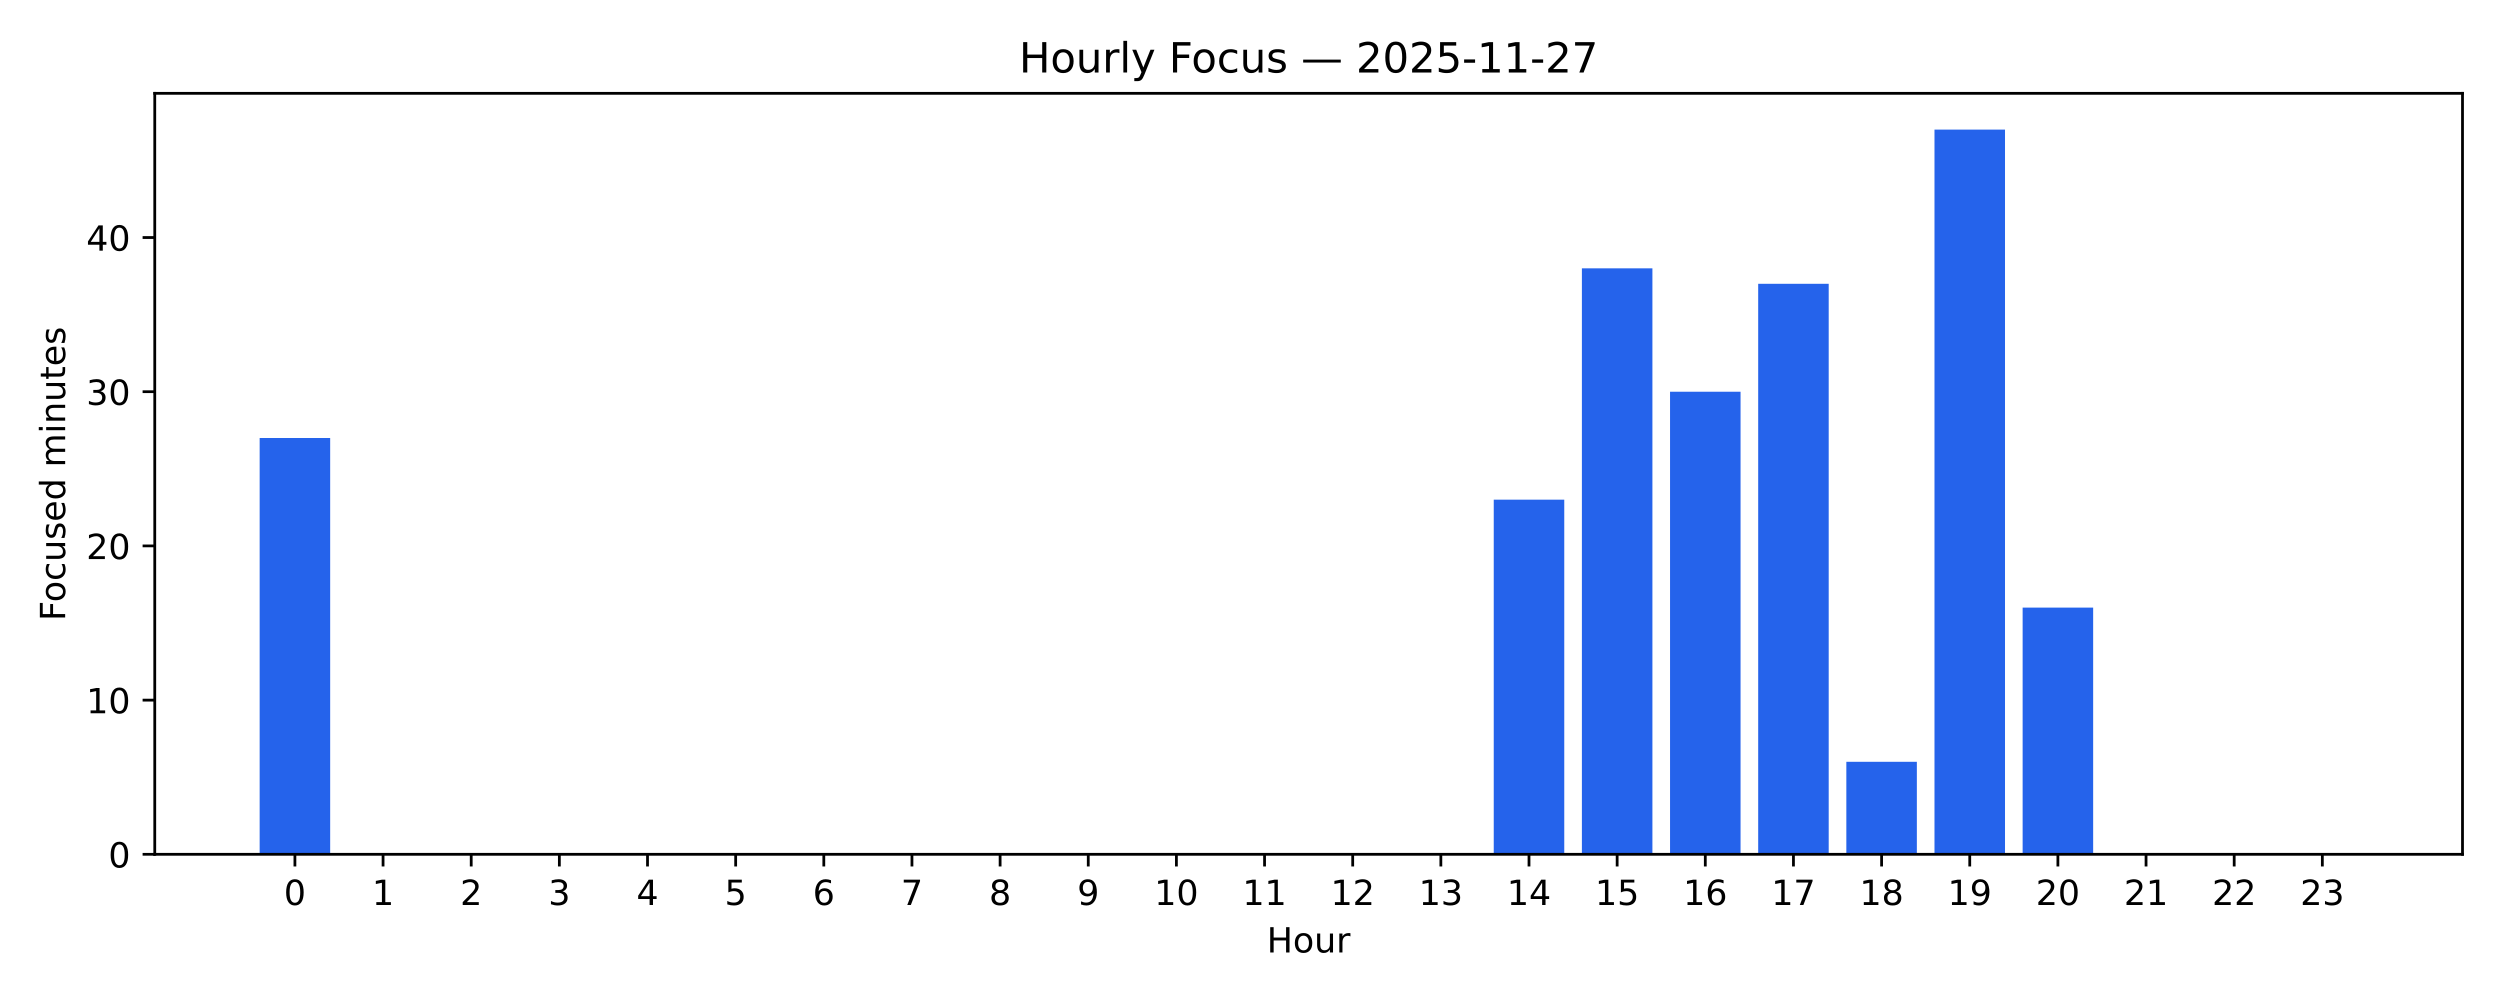
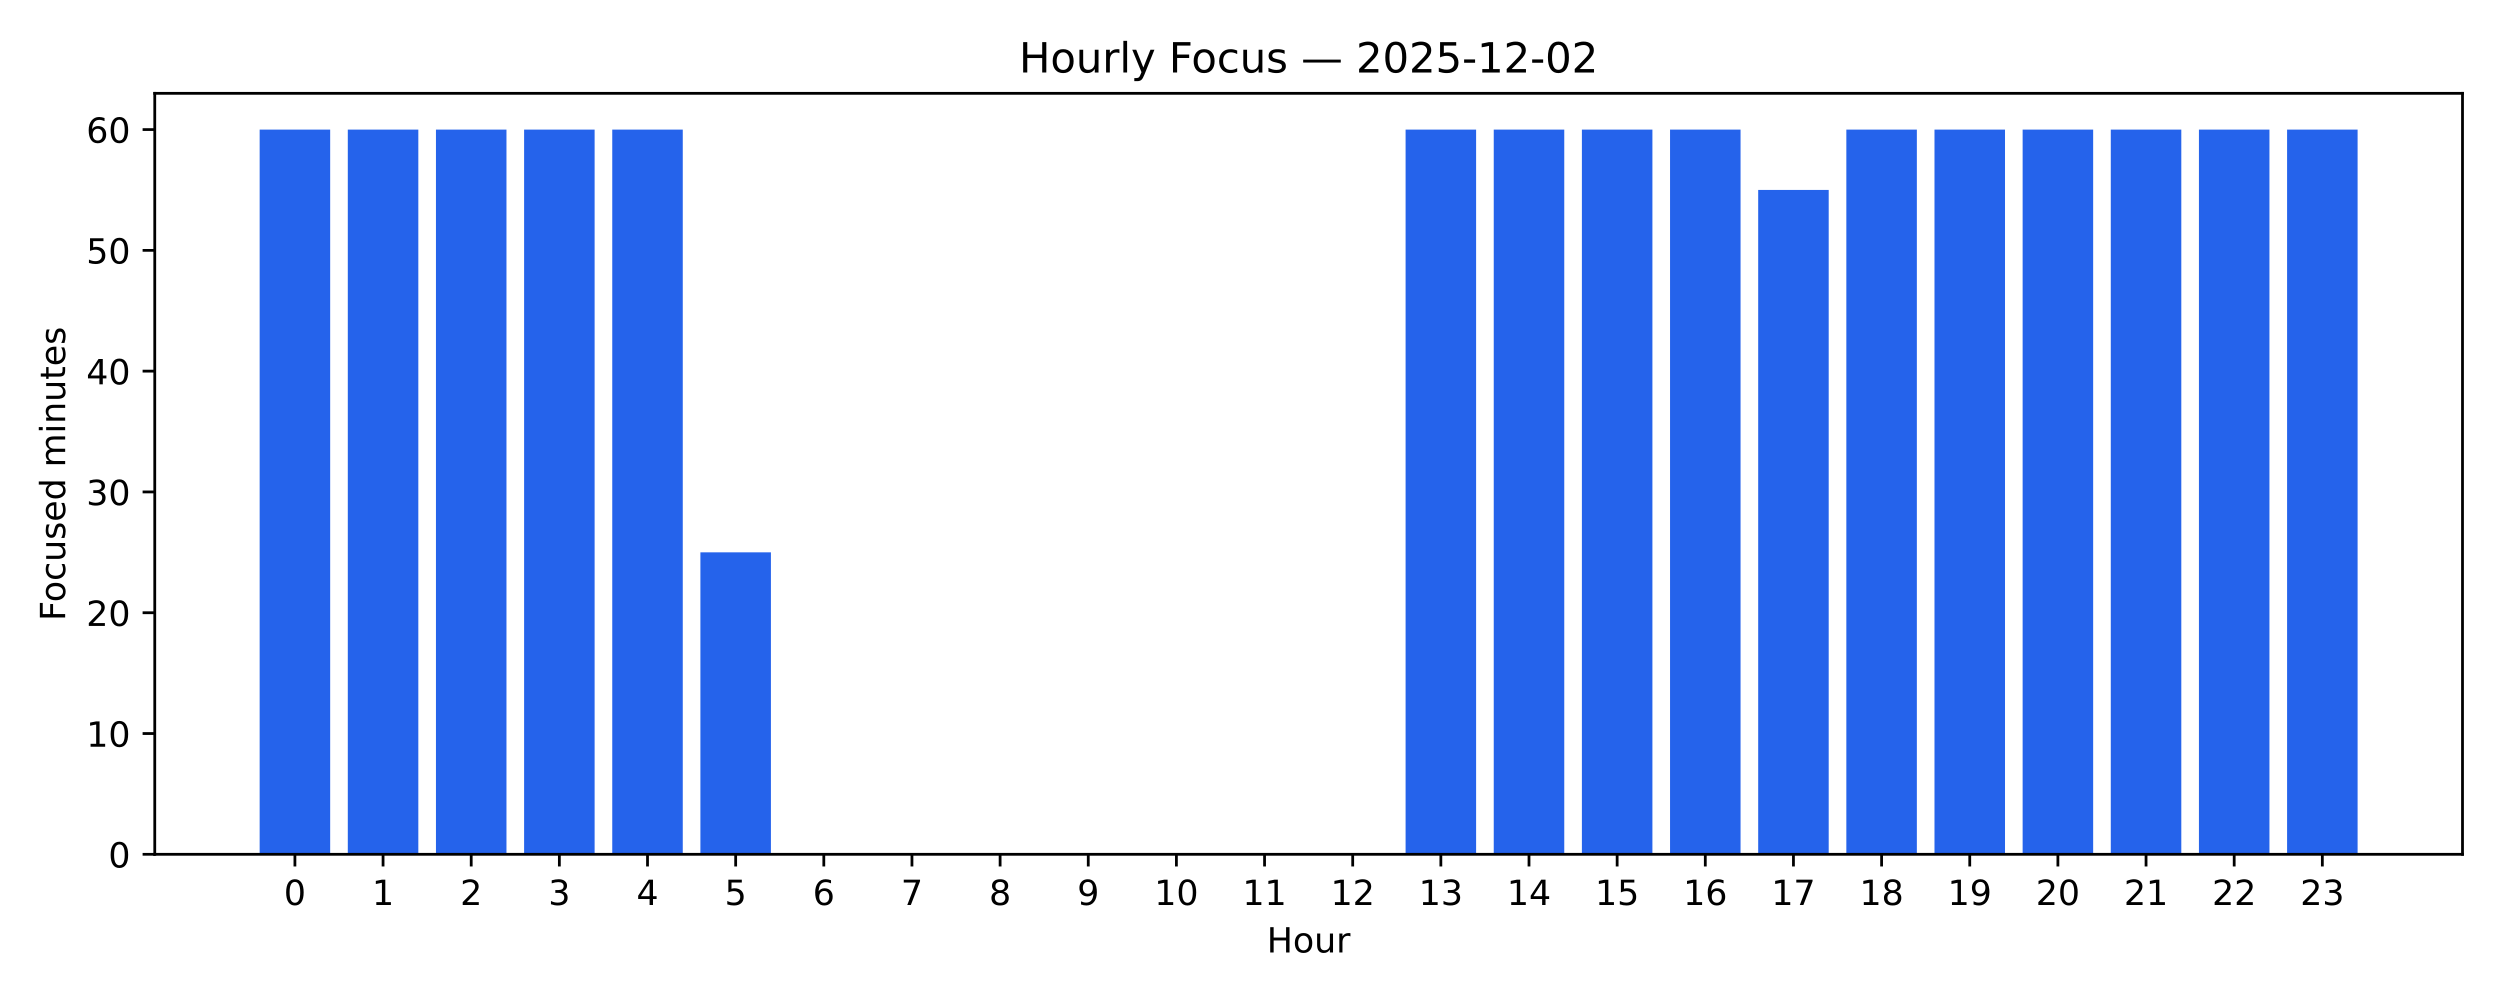
<svg xmlns="http://www.w3.org/2000/svg" xmlns:xlink="http://www.w3.org/1999/xlink" width="720pt" height="288pt" viewBox="0 0 720 288" version="1.1">
  <defs>
    <style type="text/css">*{stroke-linejoin: round; stroke-linecap: butt}</style>
  </defs>
  <g id="figure_1">
    <g id="patch_1">
      <path d="M 0 288  L 720 288  L 720 0  L 0 0  z " style="fill: #ffffff" />
    </g>
    <g id="axes_1">
      <g id="patch_2">
        <path d="M 44.57 246.04  L 709.2 246.04  L 709.2 26.88  L 44.57 26.88  z " style="fill: #ffffff" />
      </g>
      <g id="patch_3">
-         <path d="M 74.78 246.04  L 95.09 246.04  L 95.09 126.135  L 74.78 126.135  z " clip-path="url(#p8314f41f3f)" style="fill: #2563eb" />
+         <path d="M 74.78 246.04  L 95.09 246.04  L 95.09 37.316  L 74.78 37.316  z " clip-path="url(#p744bc61adc)" style="fill: #2563eb" />
      </g>
      <g id="patch_4">
-         <path d="M 100.167 246.04  L 120.477 246.04  L 120.477 246.04  L 100.167 246.04  z " clip-path="url(#p8314f41f3f)" style="fill: #2563eb" />
+         <path d="M 100.167 246.04  L 120.477 246.04  L 120.477 37.316  L 100.167 37.316  z " clip-path="url(#p744bc61adc)" style="fill: #2563eb" />
      </g>
      <g id="patch_5">
-         <path d="M 125.554 246.04  L 145.864 246.04  L 145.864 246.04  L 125.554 246.04  z " clip-path="url(#p8314f41f3f)" style="fill: #2563eb" />
+         <path d="M 125.554 246.04  L 145.864 246.04  L 145.864 37.316  L 125.554 37.316  z " clip-path="url(#p744bc61adc)" style="fill: #2563eb" />
      </g>
      <g id="patch_6">
-         <path d="M 150.941 246.04  L 171.251 246.04  L 171.251 246.04  L 150.941 246.04  z " clip-path="url(#p8314f41f3f)" style="fill: #2563eb" />
+         <path d="M 150.941 246.04  L 171.251 246.04  L 171.251 37.316  L 150.941 37.316  z " clip-path="url(#p744bc61adc)" style="fill: #2563eb" />
      </g>
      <g id="patch_7">
-         <path d="M 176.328 246.04  L 196.638 246.04  L 196.638 246.04  L 176.328 246.04  z " clip-path="url(#p8314f41f3f)" style="fill: #2563eb" />
+         <path d="M 176.328 246.04  L 196.638 246.04  L 196.638 37.316  L 176.328 37.316  z " clip-path="url(#p744bc61adc)" style="fill: #2563eb" />
      </g>
      <g id="patch_8">
-         <path d="M 201.715 246.04  L 222.025 246.04  L 222.025 246.04  L 201.715 246.04  z " clip-path="url(#p8314f41f3f)" style="fill: #2563eb" />
+         <path d="M 201.715 246.04  L 222.025 246.04  L 222.025 159.072  L 201.715 159.072  z " clip-path="url(#p744bc61adc)" style="fill: #2563eb" />
      </g>
      <g id="patch_9">
-         <path d="M 227.102 246.04  L 247.412 246.04  L 247.412 246.04  L 227.102 246.04  z " clip-path="url(#p8314f41f3f)" style="fill: #2563eb" />
+         <path d="M 227.102 246.04  L 247.412 246.04  L 247.412 246.04  L 227.102 246.04  z " clip-path="url(#p744bc61adc)" style="fill: #2563eb" />
      </g>
      <g id="patch_10">
-         <path d="M 252.489 246.04  L 272.799 246.04  L 272.799 246.04  L 252.489 246.04  z " clip-path="url(#p8314f41f3f)" style="fill: #2563eb" />
+         <path d="M 252.489 246.04  L 272.799 246.04  L 272.799 246.04  L 252.489 246.04  z " clip-path="url(#p744bc61adc)" style="fill: #2563eb" />
      </g>
      <g id="patch_11">
-         <path d="M 277.876 246.04  L 298.185 246.04  L 298.185 246.04  L 277.876 246.04  z " clip-path="url(#p8314f41f3f)" style="fill: #2563eb" />
+         <path d="M 277.876 246.04  L 298.185 246.04  L 298.185 246.04  L 277.876 246.04  z " clip-path="url(#p744bc61adc)" style="fill: #2563eb" />
      </g>
      <g id="patch_12">
-         <path d="M 303.263 246.04  L 323.572 246.04  L 323.572 246.04  L 303.263 246.04  z " clip-path="url(#p8314f41f3f)" style="fill: #2563eb" />
+         <path d="M 303.263 246.04  L 323.572 246.04  L 323.572 246.04  L 303.263 246.04  z " clip-path="url(#p744bc61adc)" style="fill: #2563eb" />
      </g>
      <g id="patch_13">
-         <path d="M 328.65 246.04  L 348.959 246.04  L 348.959 246.04  L 328.65 246.04  z " clip-path="url(#p8314f41f3f)" style="fill: #2563eb" />
+         <path d="M 328.65 246.04  L 348.959 246.04  L 348.959 246.04  L 328.65 246.04  z " clip-path="url(#p744bc61adc)" style="fill: #2563eb" />
      </g>
      <g id="patch_14">
-         <path d="M 354.037 246.04  L 374.346 246.04  L 374.346 246.04  L 354.037 246.04  z " clip-path="url(#p8314f41f3f)" style="fill: #2563eb" />
+         <path d="M 354.037 246.04  L 374.346 246.04  L 374.346 246.04  L 354.037 246.04  z " clip-path="url(#p744bc61adc)" style="fill: #2563eb" />
      </g>
      <g id="patch_15">
-         <path d="M 379.424 246.04  L 399.733 246.04  L 399.733 246.04  L 379.424 246.04  z " clip-path="url(#p8314f41f3f)" style="fill: #2563eb" />
+         <path d="M 379.424 246.04  L 399.733 246.04  L 399.733 246.04  L 379.424 246.04  z " clip-path="url(#p744bc61adc)" style="fill: #2563eb" />
      </g>
      <g id="patch_16">
-         <path d="M 404.811 246.04  L 425.12 246.04  L 425.12 246.04  L 404.811 246.04  z " clip-path="url(#p8314f41f3f)" style="fill: #2563eb" />
+         <path d="M 404.811 246.04  L 425.12 246.04  L 425.12 37.316  L 404.811 37.316  z " clip-path="url(#p744bc61adc)" style="fill: #2563eb" />
      </g>
      <g id="patch_17">
-         <path d="M 430.198 246.04  L 450.507 246.04  L 450.507 143.899  L 430.198 143.899  z " clip-path="url(#p8314f41f3f)" style="fill: #2563eb" />
+         <path d="M 430.198 246.04  L 450.507 246.04  L 450.507 37.316  L 430.198 37.316  z " clip-path="url(#p744bc61adc)" style="fill: #2563eb" />
      </g>
      <g id="patch_18">
-         <path d="M 455.585 246.04  L 475.894 246.04  L 475.894 77.285  L 455.585 77.285  z " clip-path="url(#p8314f41f3f)" style="fill: #2563eb" />
+         <path d="M 455.585 246.04  L 475.894 246.04  L 475.894 37.316  L 455.585 37.316  z " clip-path="url(#p744bc61adc)" style="fill: #2563eb" />
      </g>
      <g id="patch_19">
-         <path d="M 480.971 246.04  L 501.281 246.04  L 501.281 112.812  L 480.971 112.812  z " clip-path="url(#p8314f41f3f)" style="fill: #2563eb" />
+         <path d="M 480.971 246.04  L 501.281 246.04  L 501.281 37.316  L 480.971 37.316  z " clip-path="url(#p744bc61adc)" style="fill: #2563eb" />
      </g>
      <g id="patch_20">
-         <path d="M 506.358 246.04  L 526.668 246.04  L 526.668 81.726  L 506.358 81.726  z " clip-path="url(#p8314f41f3f)" style="fill: #2563eb" />
+         <path d="M 506.358 246.04  L 526.668 246.04  L 526.668 54.71  L 506.358 54.71  z " clip-path="url(#p744bc61adc)" style="fill: #2563eb" />
      </g>
      <g id="patch_21">
-         <path d="M 531.745 246.04  L 552.055 246.04  L 552.055 219.394  L 531.745 219.394  z " clip-path="url(#p8314f41f3f)" style="fill: #2563eb" />
+         <path d="M 531.745 246.04  L 552.055 246.04  L 552.055 37.316  L 531.745 37.316  z " clip-path="url(#p744bc61adc)" style="fill: #2563eb" />
      </g>
      <g id="patch_22">
-         <path d="M 557.132 246.04  L 577.442 246.04  L 577.442 37.316  L 557.132 37.316  z " clip-path="url(#p8314f41f3f)" style="fill: #2563eb" />
+         <path d="M 557.132 246.04  L 577.442 246.04  L 577.442 37.316  L 557.132 37.316  z " clip-path="url(#p744bc61adc)" style="fill: #2563eb" />
      </g>
      <g id="patch_23">
-         <path d="M 582.519 246.04  L 602.829 246.04  L 602.829 174.985  L 582.519 174.985  z " clip-path="url(#p8314f41f3f)" style="fill: #2563eb" />
+         <path d="M 582.519 246.04  L 602.829 246.04  L 602.829 37.316  L 582.519 37.316  z " clip-path="url(#p744bc61adc)" style="fill: #2563eb" />
      </g>
      <g id="patch_24">
-         <path d="M 607.906 246.04  L 628.216 246.04  L 628.216 246.04  L 607.906 246.04  z " clip-path="url(#p8314f41f3f)" style="fill: #2563eb" />
+         <path d="M 607.906 246.04  L 628.216 246.04  L 628.216 37.316  L 607.906 37.316  z " clip-path="url(#p744bc61adc)" style="fill: #2563eb" />
      </g>
      <g id="patch_25">
-         <path d="M 633.293 246.04  L 653.603 246.04  L 653.603 246.04  L 633.293 246.04  z " clip-path="url(#p8314f41f3f)" style="fill: #2563eb" />
+         <path d="M 633.293 246.04  L 653.603 246.04  L 653.603 37.316  L 633.293 37.316  z " clip-path="url(#p744bc61adc)" style="fill: #2563eb" />
      </g>
      <g id="patch_26">
-         <path d="M 658.68 246.04  L 678.99 246.04  L 678.99 246.04  L 658.68 246.04  z " clip-path="url(#p8314f41f3f)" style="fill: #2563eb" />
+         <path d="M 658.68 246.04  L 678.99 246.04  L 678.99 37.316  L 658.68 37.316  z " clip-path="url(#p744bc61adc)" style="fill: #2563eb" />
      </g>
      <g id="matplotlib.axis_1">
        <g id="xtick_1">
          <g id="line2d_1">
            <defs>
-               <path id="m85ffaba73b" d="M 0 0  L 0 3.5  " style="stroke: #000000; stroke-width: 0.8" />
+               <path id="m85d4007781" d="M 0 0  L 0 3.5  " style="stroke: #000000; stroke-width: 0.8" />
            </defs>
            <g>
-               <use xlink:href="#m85ffaba73b" x="84.935" y="246.04" style="stroke: #000000; stroke-width: 0.8" />
+               <use xlink:href="#m85d4007781" x="84.935" y="246.04" style="stroke: #000000; stroke-width: 0.8" />
            </g>
          </g>
          <g id="text_1">
            <g transform="translate(81.75398 260.6384) scale(0.1 -0.1)">
              <defs>
                <path id="DejaVuSans-30" d="M 2034 4250  Q 1547 4250 1301 3770  Q 1056 3291 1056 2328  Q 1056 1369 1301 889  Q 1547 409 2034 409  Q 2525 409 2770 889  Q 3016 1369 3016 2328  Q 3016 3291 2770 3770  Q 2525 4250 2034 4250  z M 2034 4750  Q 2819 4750 3233 4129  Q 3647 3509 3647 2328  Q 3647 1150 3233 529  Q 2819 -91 2034 -91  Q 1250 -91 836 529  Q 422 1150 422 2328  Q 422 3509 836 4129  Q 1250 4750 2034 4750  z " transform="scale(0.015625)" />
              </defs>
              <use xlink:href="#DejaVuSans-30" />
            </g>
          </g>
        </g>
        <g id="xtick_2">
          <g id="line2d_2">
            <g>
-               <use xlink:href="#m85ffaba73b" x="110.322" y="246.04" style="stroke: #000000; stroke-width: 0.8" />
+               <use xlink:href="#m85d4007781" x="110.322" y="246.04" style="stroke: #000000; stroke-width: 0.8" />
            </g>
          </g>
          <g id="text_2">
            <g transform="translate(107.1409 260.6384) scale(0.1 -0.1)">
              <defs>
                <path id="DejaVuSans-31" d="M 794 531  L 1825 531  L 1825 4091  L 703 3866  L 703 4441  L 1819 4666  L 2450 4666  L 2450 531  L 3481 531  L 3481 0  L 794 0  L 794 531  z " transform="scale(0.015625)" />
              </defs>
              <use xlink:href="#DejaVuSans-31" />
            </g>
          </g>
        </g>
        <g id="xtick_3">
          <g id="line2d_3">
            <g>
-               <use xlink:href="#m85ffaba73b" x="135.709" y="246.04" style="stroke: #000000; stroke-width: 0.8" />
+               <use xlink:href="#m85d4007781" x="135.709" y="246.04" style="stroke: #000000; stroke-width: 0.8" />
            </g>
          </g>
          <g id="text_3">
            <g transform="translate(132.5279 260.6384) scale(0.1 -0.1)">
              <defs>
                <path id="DejaVuSans-32" d="M 1228 531  L 3431 531  L 3431 0  L 469 0  L 469 531  Q 828 903 1448 1529  Q 2069 2156 2228 2338  Q 2531 2678 2651 2914  Q 2772 3150 2772 3378  Q 2772 3750 2511 3984  Q 2250 4219 1831 4219  Q 1534 4219 1204 4116  Q 875 4013 500 3803  L 500 4441  Q 881 4594 1212 4672  Q 1544 4750 1819 4750  Q 2544 4750 2975 4387  Q 3406 4025 3406 3419  Q 3406 3131 3298 2873  Q 3191 2616 2906 2266  Q 2828 2175 2409 1742  Q 1991 1309 1228 531  z " transform="scale(0.015625)" />
              </defs>
              <use xlink:href="#DejaVuSans-32" />
            </g>
          </g>
        </g>
        <g id="xtick_4">
          <g id="line2d_4">
            <g>
-               <use xlink:href="#m85ffaba73b" x="161.096" y="246.04" style="stroke: #000000; stroke-width: 0.8" />
+               <use xlink:href="#m85d4007781" x="161.096" y="246.04" style="stroke: #000000; stroke-width: 0.8" />
            </g>
          </g>
          <g id="text_4">
            <g transform="translate(157.9148 260.6384) scale(0.1 -0.1)">
              <defs>
                <path id="DejaVuSans-33" d="M 2597 2516  Q 3050 2419 3304 2112  Q 3559 1806 3559 1356  Q 3559 666 3084 287  Q 2609 -91 1734 -91  Q 1441 -91 1130 -33  Q 819 25 488 141  L 488 750  Q 750 597 1062 519  Q 1375 441 1716 441  Q 2309 441 2620 675  Q 2931 909 2931 1356  Q 2931 1769 2642 2001  Q 2353 2234 1838 2234  L 1294 2234  L 1294 2753  L 1863 2753  Q 2328 2753 2575 2939  Q 2822 3125 2822 3475  Q 2822 3834 2567 4026  Q 2313 4219 1838 4219  Q 1578 4219 1281 4162  Q 984 4106 628 3988  L 628 4550  Q 988 4650 1302 4700  Q 1616 4750 1894 4750  Q 2613 4750 3031 4423  Q 3450 4097 3450 3541  Q 3450 3153 3228 2886  Q 3006 2619 2597 2516  z " transform="scale(0.015625)" />
              </defs>
              <use xlink:href="#DejaVuSans-33" />
            </g>
          </g>
        </g>
        <g id="xtick_5">
          <g id="line2d_5">
            <g>
-               <use xlink:href="#m85ffaba73b" x="186.483" y="246.04" style="stroke: #000000; stroke-width: 0.8" />
+               <use xlink:href="#m85d4007781" x="186.483" y="246.04" style="stroke: #000000; stroke-width: 0.8" />
            </g>
          </g>
          <g id="text_5">
            <g transform="translate(183.3017 260.6384) scale(0.1 -0.1)">
              <defs>
                <path id="DejaVuSans-34" d="M 2419 4116  L 825 1625  L 2419 1625  L 2419 4116  z M 2253 4666  L 3047 4666  L 3047 1625  L 3713 1625  L 3713 1100  L 3047 1100  L 3047 0  L 2419 0  L 2419 1100  L 313 1100  L 313 1709  L 2253 4666  z " transform="scale(0.015625)" />
              </defs>
              <use xlink:href="#DejaVuSans-34" />
            </g>
          </g>
        </g>
        <g id="xtick_6">
          <g id="line2d_6">
            <g>
-               <use xlink:href="#m85ffaba73b" x="211.87" y="246.04" style="stroke: #000000; stroke-width: 0.8" />
+               <use xlink:href="#m85d4007781" x="211.87" y="246.04" style="stroke: #000000; stroke-width: 0.8" />
            </g>
          </g>
          <g id="text_6">
            <g transform="translate(208.6887 260.6384) scale(0.1 -0.1)">
              <defs>
                <path id="DejaVuSans-35" d="M 691 4666  L 3169 4666  L 3169 4134  L 1269 4134  L 1269 2991  Q 1406 3038 1543 3061  Q 1681 3084 1819 3084  Q 2600 3084 3056 2656  Q 3513 2228 3513 1497  Q 3513 744 3044 326  Q 2575 -91 1722 -91  Q 1428 -91 1123 -41  Q 819 9 494 109  L 494 744  Q 775 591 1075 516  Q 1375 441 1709 441  Q 2250 441 2565 725  Q 2881 1009 2881 1497  Q 2881 1984 2565 2268  Q 2250 2553 1709 2553  Q 1456 2553 1204 2497  Q 953 2441 691 2322  L 691 4666  z " transform="scale(0.015625)" />
              </defs>
              <use xlink:href="#DejaVuSans-35" />
            </g>
          </g>
        </g>
        <g id="xtick_7">
          <g id="line2d_7">
            <g>
-               <use xlink:href="#m85ffaba73b" x="237.257" y="246.04" style="stroke: #000000; stroke-width: 0.8" />
+               <use xlink:href="#m85d4007781" x="237.257" y="246.04" style="stroke: #000000; stroke-width: 0.8" />
            </g>
          </g>
          <g id="text_7">
            <g transform="translate(234.0756 260.6384) scale(0.1 -0.1)">
              <defs>
                <path id="DejaVuSans-36" d="M 2113 2584  Q 1688 2584 1439 2293  Q 1191 2003 1191 1497  Q 1191 994 1439 701  Q 1688 409 2113 409  Q 2538 409 2786 701  Q 3034 994 3034 1497  Q 3034 2003 2786 2293  Q 2538 2584 2113 2584  z M 3366 4563  L 3366 3988  Q 3128 4100 2886 4159  Q 2644 4219 2406 4219  Q 1781 4219 1451 3797  Q 1122 3375 1075 2522  Q 1259 2794 1537 2939  Q 1816 3084 2150 3084  Q 2853 3084 3261 2657  Q 3669 2231 3669 1497  Q 3669 778 3244 343  Q 2819 -91 2113 -91  Q 1303 -91 875 529  Q 447 1150 447 2328  Q 447 3434 972 4092  Q 1497 4750 2381 4750  Q 2619 4750 2861 4703  Q 3103 4656 3366 4563  z " transform="scale(0.015625)" />
              </defs>
              <use xlink:href="#DejaVuSans-36" />
            </g>
          </g>
        </g>
        <g id="xtick_8">
          <g id="line2d_8">
            <g>
-               <use xlink:href="#m85ffaba73b" x="262.644" y="246.04" style="stroke: #000000; stroke-width: 0.8" />
+               <use xlink:href="#m85d4007781" x="262.644" y="246.04" style="stroke: #000000; stroke-width: 0.8" />
            </g>
          </g>
          <g id="text_8">
            <g transform="translate(259.4625 260.6384) scale(0.1 -0.1)">
              <defs>
                <path id="DejaVuSans-37" d="M 525 4666  L 3525 4666  L 3525 4397  L 1831 0  L 1172 0  L 2766 4134  L 525 4134  L 525 4666  z " transform="scale(0.015625)" />
              </defs>
              <use xlink:href="#DejaVuSans-37" />
            </g>
          </g>
        </g>
        <g id="xtick_9">
          <g id="line2d_9">
            <g>
-               <use xlink:href="#m85ffaba73b" x="288.031" y="246.04" style="stroke: #000000; stroke-width: 0.8" />
+               <use xlink:href="#m85d4007781" x="288.031" y="246.04" style="stroke: #000000; stroke-width: 0.8" />
            </g>
          </g>
          <g id="text_9">
            <g transform="translate(284.8495 260.6384) scale(0.1 -0.1)">
              <defs>
                <path id="DejaVuSans-38" d="M 2034 2216  Q 1584 2216 1326 1975  Q 1069 1734 1069 1313  Q 1069 891 1326 650  Q 1584 409 2034 409  Q 2484 409 2743 651  Q 3003 894 3003 1313  Q 3003 1734 2745 1975  Q 2488 2216 2034 2216  z M 1403 2484  Q 997 2584 770 2862  Q 544 3141 544 3541  Q 544 4100 942 4425  Q 1341 4750 2034 4750  Q 2731 4750 3128 4425  Q 3525 4100 3525 3541  Q 3525 3141 3298 2862  Q 3072 2584 2669 2484  Q 3125 2378 3379 2068  Q 3634 1759 3634 1313  Q 3634 634 3220 271  Q 2806 -91 2034 -91  Q 1263 -91 848 271  Q 434 634 434 1313  Q 434 1759 690 2068  Q 947 2378 1403 2484  z M 1172 3481  Q 1172 3119 1398 2916  Q 1625 2713 2034 2713  Q 2441 2713 2670 2916  Q 2900 3119 2900 3481  Q 2900 3844 2670 4047  Q 2441 4250 2034 4250  Q 1625 4250 1398 4047  Q 1172 3844 1172 3481  z " transform="scale(0.015625)" />
              </defs>
              <use xlink:href="#DejaVuSans-38" />
            </g>
          </g>
        </g>
        <g id="xtick_10">
          <g id="line2d_10">
            <g>
-               <use xlink:href="#m85ffaba73b" x="313.418" y="246.04" style="stroke: #000000; stroke-width: 0.8" />
+               <use xlink:href="#m85d4007781" x="313.418" y="246.04" style="stroke: #000000; stroke-width: 0.8" />
            </g>
          </g>
          <g id="text_10">
            <g transform="translate(310.2364 260.6384) scale(0.1 -0.1)">
              <defs>
                <path id="DejaVuSans-39" d="M 703 97  L 703 672  Q 941 559 1184 500  Q 1428 441 1663 441  Q 2288 441 2617 861  Q 2947 1281 2994 2138  Q 2813 1869 2534 1725  Q 2256 1581 1919 1581  Q 1219 1581 811 2004  Q 403 2428 403 3163  Q 403 3881 828 4315  Q 1253 4750 1959 4750  Q 2769 4750 3195 4129  Q 3622 3509 3622 2328  Q 3622 1225 3098 567  Q 2575 -91 1691 -91  Q 1453 -91 1209 -44  Q 966 3 703 97  z M 1959 2075  Q 2384 2075 2632 2365  Q 2881 2656 2881 3163  Q 2881 3666 2632 3958  Q 2384 4250 1959 4250  Q 1534 4250 1286 3958  Q 1038 3666 1038 3163  Q 1038 2656 1286 2365  Q 1534 2075 1959 2075  z " transform="scale(0.015625)" />
              </defs>
              <use xlink:href="#DejaVuSans-39" />
            </g>
          </g>
        </g>
        <g id="xtick_11">
          <g id="line2d_11">
            <g>
-               <use xlink:href="#m85ffaba73b" x="338.805" y="246.04" style="stroke: #000000; stroke-width: 0.8" />
+               <use xlink:href="#m85d4007781" x="338.805" y="246.04" style="stroke: #000000; stroke-width: 0.8" />
            </g>
          </g>
          <g id="text_11">
            <g transform="translate(332.4421 260.6384) scale(0.1 -0.1)">
              <use xlink:href="#DejaVuSans-31" />
              <use xlink:href="#DejaVuSans-30" transform="translate(63.62305 0)" />
            </g>
          </g>
        </g>
        <g id="xtick_12">
          <g id="line2d_12">
            <g>
-               <use xlink:href="#m85ffaba73b" x="364.192" y="246.04" style="stroke: #000000; stroke-width: 0.8" />
+               <use xlink:href="#m85d4007781" x="364.192" y="246.04" style="stroke: #000000; stroke-width: 0.8" />
            </g>
          </g>
          <g id="text_12">
            <g transform="translate(357.829 260.6384) scale(0.1 -0.1)">
              <use xlink:href="#DejaVuSans-31" />
              <use xlink:href="#DejaVuSans-31" transform="translate(63.62305 0)" />
            </g>
          </g>
        </g>
        <g id="xtick_13">
          <g id="line2d_13">
            <g>
-               <use xlink:href="#m85ffaba73b" x="389.578" y="246.04" style="stroke: #000000; stroke-width: 0.8" />
+               <use xlink:href="#m85d4007781" x="389.578" y="246.04" style="stroke: #000000; stroke-width: 0.8" />
            </g>
          </g>
          <g id="text_13">
            <g transform="translate(383.216 260.6384) scale(0.1 -0.1)">
              <use xlink:href="#DejaVuSans-31" />
              <use xlink:href="#DejaVuSans-32" transform="translate(63.62305 0)" />
            </g>
          </g>
        </g>
        <g id="xtick_14">
          <g id="line2d_14">
            <g>
-               <use xlink:href="#m85ffaba73b" x="414.965" y="246.04" style="stroke: #000000; stroke-width: 0.8" />
+               <use xlink:href="#m85d4007781" x="414.965" y="246.04" style="stroke: #000000; stroke-width: 0.8" />
            </g>
          </g>
          <g id="text_14">
            <g transform="translate(408.6029 260.6384) scale(0.1 -0.1)">
              <use xlink:href="#DejaVuSans-31" />
              <use xlink:href="#DejaVuSans-33" transform="translate(63.62305 0)" />
            </g>
          </g>
        </g>
        <g id="xtick_15">
          <g id="line2d_15">
            <g>
-               <use xlink:href="#m85ffaba73b" x="440.352" y="246.04" style="stroke: #000000; stroke-width: 0.8" />
+               <use xlink:href="#m85d4007781" x="440.352" y="246.04" style="stroke: #000000; stroke-width: 0.8" />
            </g>
          </g>
          <g id="text_15">
            <g transform="translate(433.9898 260.6384) scale(0.1 -0.1)">
              <use xlink:href="#DejaVuSans-31" />
              <use xlink:href="#DejaVuSans-34" transform="translate(63.62305 0)" />
            </g>
          </g>
        </g>
        <g id="xtick_16">
          <g id="line2d_16">
            <g>
-               <use xlink:href="#m85ffaba73b" x="465.739" y="246.04" style="stroke: #000000; stroke-width: 0.8" />
+               <use xlink:href="#m85d4007781" x="465.739" y="246.04" style="stroke: #000000; stroke-width: 0.8" />
            </g>
          </g>
          <g id="text_16">
            <g transform="translate(459.3768 260.6384) scale(0.1 -0.1)">
              <use xlink:href="#DejaVuSans-31" />
              <use xlink:href="#DejaVuSans-35" transform="translate(63.62305 0)" />
            </g>
          </g>
        </g>
        <g id="xtick_17">
          <g id="line2d_17">
            <g>
-               <use xlink:href="#m85ffaba73b" x="491.126" y="246.04" style="stroke: #000000; stroke-width: 0.8" />
+               <use xlink:href="#m85d4007781" x="491.126" y="246.04" style="stroke: #000000; stroke-width: 0.8" />
            </g>
          </g>
          <g id="text_17">
            <g transform="translate(484.7637 260.6384) scale(0.1 -0.1)">
              <use xlink:href="#DejaVuSans-31" />
              <use xlink:href="#DejaVuSans-36" transform="translate(63.62305 0)" />
            </g>
          </g>
        </g>
        <g id="xtick_18">
          <g id="line2d_18">
            <g>
-               <use xlink:href="#m85ffaba73b" x="516.513" y="246.04" style="stroke: #000000; stroke-width: 0.8" />
+               <use xlink:href="#m85d4007781" x="516.513" y="246.04" style="stroke: #000000; stroke-width: 0.8" />
            </g>
          </g>
          <g id="text_18">
            <g transform="translate(510.1507 260.6384) scale(0.1 -0.1)">
              <use xlink:href="#DejaVuSans-31" />
              <use xlink:href="#DejaVuSans-37" transform="translate(63.62305 0)" />
            </g>
          </g>
        </g>
        <g id="xtick_19">
          <g id="line2d_19">
            <g>
-               <use xlink:href="#m85ffaba73b" x="541.9" y="246.04" style="stroke: #000000; stroke-width: 0.8" />
+               <use xlink:href="#m85d4007781" x="541.9" y="246.04" style="stroke: #000000; stroke-width: 0.8" />
            </g>
          </g>
          <g id="text_19">
            <g transform="translate(535.5376 260.6384) scale(0.1 -0.1)">
              <use xlink:href="#DejaVuSans-31" />
              <use xlink:href="#DejaVuSans-38" transform="translate(63.62305 0)" />
            </g>
          </g>
        </g>
        <g id="xtick_20">
          <g id="line2d_20">
            <g>
-               <use xlink:href="#m85ffaba73b" x="567.287" y="246.04" style="stroke: #000000; stroke-width: 0.8" />
+               <use xlink:href="#m85d4007781" x="567.287" y="246.04" style="stroke: #000000; stroke-width: 0.8" />
            </g>
          </g>
          <g id="text_20">
            <g transform="translate(560.9245 260.6384) scale(0.1 -0.1)">
              <use xlink:href="#DejaVuSans-31" />
              <use xlink:href="#DejaVuSans-39" transform="translate(63.62305 0)" />
            </g>
          </g>
        </g>
        <g id="xtick_21">
          <g id="line2d_21">
            <g>
-               <use xlink:href="#m85ffaba73b" x="592.674" y="246.04" style="stroke: #000000; stroke-width: 0.8" />
+               <use xlink:href="#m85d4007781" x="592.674" y="246.04" style="stroke: #000000; stroke-width: 0.8" />
            </g>
          </g>
          <g id="text_21">
            <g transform="translate(586.3115 260.6384) scale(0.1 -0.1)">
              <use xlink:href="#DejaVuSans-32" />
              <use xlink:href="#DejaVuSans-30" transform="translate(63.62305 0)" />
            </g>
          </g>
        </g>
        <g id="xtick_22">
          <g id="line2d_22">
            <g>
-               <use xlink:href="#m85ffaba73b" x="618.061" y="246.04" style="stroke: #000000; stroke-width: 0.8" />
+               <use xlink:href="#m85d4007781" x="618.061" y="246.04" style="stroke: #000000; stroke-width: 0.8" />
            </g>
          </g>
          <g id="text_22">
            <g transform="translate(611.6984 260.6384) scale(0.1 -0.1)">
              <use xlink:href="#DejaVuSans-32" />
              <use xlink:href="#DejaVuSans-31" transform="translate(63.62305 0)" />
            </g>
          </g>
        </g>
        <g id="xtick_23">
          <g id="line2d_23">
            <g>
-               <use xlink:href="#m85ffaba73b" x="643.448" y="246.04" style="stroke: #000000; stroke-width: 0.8" />
+               <use xlink:href="#m85d4007781" x="643.448" y="246.04" style="stroke: #000000; stroke-width: 0.8" />
            </g>
          </g>
          <g id="text_23">
            <g transform="translate(637.0853 260.6384) scale(0.1 -0.1)">
              <use xlink:href="#DejaVuSans-32" />
              <use xlink:href="#DejaVuSans-32" transform="translate(63.62305 0)" />
            </g>
          </g>
        </g>
        <g id="xtick_24">
          <g id="line2d_24">
            <g>
-               <use xlink:href="#m85ffaba73b" x="668.835" y="246.04" style="stroke: #000000; stroke-width: 0.8" />
+               <use xlink:href="#m85d4007781" x="668.835" y="246.04" style="stroke: #000000; stroke-width: 0.8" />
            </g>
          </g>
          <g id="text_24">
            <g transform="translate(662.4723 260.6384) scale(0.1 -0.1)">
              <use xlink:href="#DejaVuSans-32" />
              <use xlink:href="#DejaVuSans-33" transform="translate(63.62305 0)" />
            </g>
          </g>
        </g>
        <g id="text_25">
          <g transform="translate(364.8413 274.3166) scale(0.1 -0.1)">
            <defs>
              <path id="DejaVuSans-48" d="M 628 4666  L 1259 4666  L 1259 2753  L 3553 2753  L 3553 4666  L 4184 4666  L 4184 0  L 3553 0  L 3553 2222  L 1259 2222  L 1259 0  L 628 0  L 628 4666  z " transform="scale(0.015625)" />
              <path id="DejaVuSans-6f" d="M 1959 3097  Q 1497 3097 1228 2736  Q 959 2375 959 1747  Q 959 1119 1226 758  Q 1494 397 1959 397  Q 2419 397 2687 759  Q 2956 1122 2956 1747  Q 2956 2369 2687 2733  Q 2419 3097 1959 3097  z M 1959 3584  Q 2709 3584 3137 3096  Q 3566 2609 3566 1747  Q 3566 888 3137 398  Q 2709 -91 1959 -91  Q 1206 -91 779 398  Q 353 888 353 1747  Q 353 2609 779 3096  Q 1206 3584 1959 3584  z " transform="scale(0.015625)" />
              <path id="DejaVuSans-75" d="M 544 1381  L 544 3500  L 1119 3500  L 1119 1403  Q 1119 906 1312 657  Q 1506 409 1894 409  Q 2359 409 2629 706  Q 2900 1003 2900 1516  L 2900 3500  L 3475 3500  L 3475 0  L 2900 0  L 2900 538  Q 2691 219 2414 64  Q 2138 -91 1772 -91  Q 1169 -91 856 284  Q 544 659 544 1381  z M 1991 3584  L 1991 3584  z " transform="scale(0.015625)" />
              <path id="DejaVuSans-72" d="M 2631 2963  Q 2534 3019 2420 3045  Q 2306 3072 2169 3072  Q 1681 3072 1420 2755  Q 1159 2438 1159 1844  L 1159 0  L 581 0  L 581 3500  L 1159 3500  L 1159 2956  Q 1341 3275 1631 3429  Q 1922 3584 2338 3584  Q 2397 3584 2469 3576  Q 2541 3569 2628 3553  L 2631 2963  z " transform="scale(0.015625)" />
            </defs>
            <use xlink:href="#DejaVuSans-48" />
            <use xlink:href="#DejaVuSans-6f" transform="translate(75.19531 0)" />
            <use xlink:href="#DejaVuSans-75" transform="translate(136.377 0)" />
            <use xlink:href="#DejaVuSans-72" transform="translate(199.7559 0)" />
          </g>
        </g>
      </g>
      <g id="matplotlib.axis_2">
        <g id="ytick_1">
          <g id="line2d_25">
            <defs>
-               <path id="m8cbfd65919" d="M 0 0  L -3.5 0  " style="stroke: #000000; stroke-width: 0.8" />
+               <path id="m5063d3fac4" d="M 0 0  L -3.5 0  " style="stroke: #000000; stroke-width: 0.8" />
            </defs>
            <g>
-               <use xlink:href="#m8cbfd65919" x="44.57" y="246.04" style="stroke: #000000; stroke-width: 0.8" />
+               <use xlink:href="#m5063d3fac4" x="44.57" y="246.04" style="stroke: #000000; stroke-width: 0.8" />
            </g>
          </g>
          <g id="text_26">
            <g transform="translate(31.2075 249.8392) scale(0.1 -0.1)">
              <use xlink:href="#DejaVuSans-30" />
            </g>
          </g>
        </g>
        <g id="ytick_2">
          <g id="line2d_26">
            <g>
-               <use xlink:href="#m8cbfd65919" x="44.57" y="201.631" style="stroke: #000000; stroke-width: 0.8" />
+               <use xlink:href="#m5063d3fac4" x="44.57" y="211.253" style="stroke: #000000; stroke-width: 0.8" />
            </g>
          </g>
          <g id="text_27">
-             <g transform="translate(24.845 205.4299) scale(0.1 -0.1)">
+             <g transform="translate(24.845 215.0519) scale(0.1 -0.1)">
              <use xlink:href="#DejaVuSans-31" />
              <use xlink:href="#DejaVuSans-30" transform="translate(63.62305 0)" />
            </g>
          </g>
        </g>
        <g id="ytick_3">
          <g id="line2d_27">
            <g>
-               <use xlink:href="#m8cbfd65919" x="44.57" y="157.221" style="stroke: #000000; stroke-width: 0.8" />
+               <use xlink:href="#m5063d3fac4" x="44.57" y="176.465" style="stroke: #000000; stroke-width: 0.8" />
            </g>
          </g>
          <g id="text_28">
-             <g transform="translate(24.845 161.0206) scale(0.1 -0.1)">
+             <g transform="translate(24.845 180.2646) scale(0.1 -0.1)">
              <use xlink:href="#DejaVuSans-32" />
              <use xlink:href="#DejaVuSans-30" transform="translate(63.62305 0)" />
            </g>
          </g>
        </g>
        <g id="ytick_4">
          <g id="line2d_28">
            <g>
-               <use xlink:href="#m8cbfd65919" x="44.57" y="112.812" style="stroke: #000000; stroke-width: 0.8" />
+               <use xlink:href="#m5063d3fac4" x="44.57" y="141.678" style="stroke: #000000; stroke-width: 0.8" />
            </g>
          </g>
          <g id="text_29">
-             <g transform="translate(24.845 116.6113) scale(0.1 -0.1)">
+             <g transform="translate(24.845 145.4773) scale(0.1 -0.1)">
              <use xlink:href="#DejaVuSans-33" />
              <use xlink:href="#DejaVuSans-30" transform="translate(63.62305 0)" />
            </g>
          </g>
        </g>
        <g id="ytick_5">
          <g id="line2d_29">
            <g>
-               <use xlink:href="#m8cbfd65919" x="44.57" y="68.403" style="stroke: #000000; stroke-width: 0.8" />
+               <use xlink:href="#m5063d3fac4" x="44.57" y="106.891" style="stroke: #000000; stroke-width: 0.8" />
            </g>
          </g>
          <g id="text_30">
-             <g transform="translate(24.845 72.20193) scale(0.1 -0.1)">
+             <g transform="translate(24.845 110.69) scale(0.1 -0.1)">
              <use xlink:href="#DejaVuSans-34" />
              <use xlink:href="#DejaVuSans-30" transform="translate(63.62305 0)" />
            </g>
          </g>
        </g>
-         <g id="text_31">
+         <g id="ytick_6">
+           <g id="line2d_30">
+             <g>
+               <use xlink:href="#m5063d3fac4" x="44.57" y="72.103" style="stroke: #000000; stroke-width: 0.8" />
+             </g>
+           </g>
+           <g id="text_31">
+             <g transform="translate(24.845 75.90271) scale(0.1 -0.1)">
+               <use xlink:href="#DejaVuSans-35" />
+               <use xlink:href="#DejaVuSans-30" transform="translate(63.62305 0)" />
+             </g>
+           </g>
+         </g>
+         <g id="ytick_7">
+           <g id="line2d_31">
+             <g>
+               <use xlink:href="#m5063d3fac4" x="44.57" y="37.316" style="stroke: #000000; stroke-width: 0.8" />
+             </g>
+           </g>
+           <g id="text_32">
+             <g transform="translate(24.845 41.11541) scale(0.1 -0.1)">
+               <use xlink:href="#DejaVuSans-36" />
+               <use xlink:href="#DejaVuSans-30" transform="translate(63.62305 0)" />
+             </g>
+           </g>
+         </g>
+         <g id="text_33">
          <g transform="translate(18.76531 178.8147) rotate(-90) scale(0.1 -0.1)">
            <defs>
              <path id="DejaVuSans-46" d="M 628 4666  L 3309 4666  L 3309 4134  L 1259 4134  L 1259 2759  L 3109 2759  L 3109 2228  L 1259 2228  L 1259 0  L 628 0  L 628 4666  z " transform="scale(0.015625)" />
              <path id="DejaVuSans-63" d="M 3122 3366  L 3122 2828  Q 2878 2963 2633 3030  Q 2388 3097 2138 3097  Q 1578 3097 1268 2742  Q 959 2388 959 1747  Q 959 1106 1268 751  Q 1578 397 2138 397  Q 2388 397 2633 464  Q 2878 531 3122 666  L 3122 134  Q 2881 22 2623 -34  Q 2366 -91 2075 -91  Q 1284 -91 818 406  Q 353 903 353 1747  Q 353 2603 823 3093  Q 1294 3584 2113 3584  Q 2378 3584 2631 3529  Q 2884 3475 3122 3366  z " transform="scale(0.015625)" />
              <path id="DejaVuSans-73" d="M 2834 3397  L 2834 2853  Q 2591 2978 2328 3040  Q 2066 3103 1784 3103  Q 1356 3103 1142 2972  Q 928 2841 928 2578  Q 928 2378 1081 2264  Q 1234 2150 1697 2047  L 1894 2003  Q 2506 1872 2764 1633  Q 3022 1394 3022 966  Q 3022 478 2636 193  Q 2250 -91 1575 -91  Q 1294 -91 989 -36  Q 684 19 347 128  L 347 722  Q 666 556 975 473  Q 1284 391 1588 391  Q 1994 391 2212 530  Q 2431 669 2431 922  Q 2431 1156 2273 1281  Q 2116 1406 1581 1522  L 1381 1569  Q 847 1681 609 1914  Q 372 2147 372 2553  Q 372 3047 722 3315  Q 1072 3584 1716 3584  Q 2034 3584 2315 3537  Q 2597 3491 2834 3397  z " transform="scale(0.015625)" />
              <path id="DejaVuSans-65" d="M 3597 1894  L 3597 1613  L 953 1613  Q 991 1019 1311 708  Q 1631 397 2203 397  Q 2534 397 2845 478  Q 3156 559 3463 722  L 3463 178  Q 3153 47 2828 -22  Q 2503 -91 2169 -91  Q 1331 -91 842 396  Q 353 884 353 1716  Q 353 2575 817 3079  Q 1281 3584 2069 3584  Q 2775 3584 3186 3129  Q 3597 2675 3597 1894  z M 3022 2063  Q 3016 2534 2758 2815  Q 2500 3097 2075 3097  Q 1594 3097 1305 2825  Q 1016 2553 972 2059  L 3022 2063  z " transform="scale(0.015625)" />
              <path id="DejaVuSans-64" d="M 2906 2969  L 2906 4863  L 3481 4863  L 3481 0  L 2906 0  L 2906 525  Q 2725 213 2448 61  Q 2172 -91 1784 -91  Q 1150 -91 751 415  Q 353 922 353 1747  Q 353 2572 751 3078  Q 1150 3584 1784 3584  Q 2172 3584 2448 3432  Q 2725 3281 2906 2969  z M 947 1747  Q 947 1113 1208 752  Q 1469 391 1925 391  Q 2381 391 2643 752  Q 2906 1113 2906 1747  Q 2906 2381 2643 2742  Q 2381 3103 1925 3103  Q 1469 3103 1208 2742  Q 947 2381 947 1747  z " transform="scale(0.015625)" />
              <path id="DejaVuSans-20" transform="scale(0.015625)" />
              <path id="DejaVuSans-6d" d="M 3328 2828  Q 3544 3216 3844 3400  Q 4144 3584 4550 3584  Q 5097 3584 5394 3201  Q 5691 2819 5691 2113  L 5691 0  L 5113 0  L 5113 2094  Q 5113 2597 4934 2840  Q 4756 3084 4391 3084  Q 3944 3084 3684 2787  Q 3425 2491 3425 1978  L 3425 0  L 2847 0  L 2847 2094  Q 2847 2600 2669 2842  Q 2491 3084 2119 3084  Q 1678 3084 1418 2786  Q 1159 2488 1159 1978  L 1159 0  L 581 0  L 581 3500  L 1159 3500  L 1159 2956  Q 1356 3278 1631 3431  Q 1906 3584 2284 3584  Q 2666 3584 2933 3390  Q 3200 3197 3328 2828  z " transform="scale(0.015625)" />
              <path id="DejaVuSans-69" d="M 603 3500  L 1178 3500  L 1178 0  L 603 0  L 603 3500  z M 603 4863  L 1178 4863  L 1178 4134  L 603 4134  L 603 4863  z " transform="scale(0.015625)" />
              <path id="DejaVuSans-6e" d="M 3513 2113  L 3513 0  L 2938 0  L 2938 2094  Q 2938 2591 2744 2837  Q 2550 3084 2163 3084  Q 1697 3084 1428 2787  Q 1159 2491 1159 1978  L 1159 0  L 581 0  L 581 3500  L 1159 3500  L 1159 2956  Q 1366 3272 1645 3428  Q 1925 3584 2291 3584  Q 2894 3584 3203 3211  Q 3513 2838 3513 2113  z " transform="scale(0.015625)" />
              <path id="DejaVuSans-74" d="M 1172 4494  L 1172 3500  L 2356 3500  L 2356 3053  L 1172 3053  L 1172 1153  Q 1172 725 1289 603  Q 1406 481 1766 481  L 2356 481  L 2356 0  L 1766 0  Q 1100 0 847 248  Q 594 497 594 1153  L 594 3053  L 172 3053  L 172 3500  L 594 3500  L 594 4494  L 1172 4494  z " transform="scale(0.015625)" />
            </defs>
            <use xlink:href="#DejaVuSans-46" />
            <use xlink:href="#DejaVuSans-6f" transform="translate(53.89453 0)" />
            <use xlink:href="#DejaVuSans-63" transform="translate(115.0762 0)" />
            <use xlink:href="#DejaVuSans-75" transform="translate(170.0566 0)" />
            <use xlink:href="#DejaVuSans-73" transform="translate(233.4355 0)" />
            <use xlink:href="#DejaVuSans-65" transform="translate(285.5352 0)" />
            <use xlink:href="#DejaVuSans-64" transform="translate(347.0586 0)" />
            <use xlink:href="#DejaVuSans-20" transform="translate(410.5352 0)" />
            <use xlink:href="#DejaVuSans-6d" transform="translate(442.3223 0)" />
            <use xlink:href="#DejaVuSans-69" transform="translate(539.7344 0)" />
            <use xlink:href="#DejaVuSans-6e" transform="translate(567.5176 0)" />
            <use xlink:href="#DejaVuSans-75" transform="translate(630.8965 0)" />
            <use xlink:href="#DejaVuSans-74" transform="translate(694.2754 0)" />
            <use xlink:href="#DejaVuSans-65" transform="translate(733.4844 0)" />
            <use xlink:href="#DejaVuSans-73" transform="translate(795.0078 0)" />
          </g>
        </g>
      </g>
      <g id="patch_27">
        <path d="M 44.57 246.04  L 44.57 26.88  " style="fill: none; stroke: #000000; stroke-width: 0.8; stroke-linejoin: miter; stroke-linecap: square" />
      </g>
      <g id="patch_28">
        <path d="M 709.2 246.04  L 709.2 26.88  " style="fill: none; stroke: #000000; stroke-width: 0.8; stroke-linejoin: miter; stroke-linecap: square" />
      </g>
      <g id="patch_29">
        <path d="M 44.57 246.04  L 709.2 246.04  " style="fill: none; stroke: #000000; stroke-width: 0.8; stroke-linejoin: miter; stroke-linecap: square" />
      </g>
      <g id="patch_30">
        <path d="M 44.57 26.88  L 709.2 26.88  " style="fill: none; stroke: #000000; stroke-width: 0.8; stroke-linejoin: miter; stroke-linecap: square" />
      </g>
-       <g id="text_32">
+       <g id="text_34">
        <g transform="translate(293.4925 20.88) scale(0.12 -0.12)">
          <defs>
            <path id="DejaVuSans-6c" d="M 603 4863  L 1178 4863  L 1178 0  L 603 0  L 603 4863  z " transform="scale(0.015625)" />
            <path id="DejaVuSans-79" d="M 2059 -325  Q 1816 -950 1584 -1140  Q 1353 -1331 966 -1331  L 506 -1331  L 506 -850  L 844 -850  Q 1081 -850 1212 -737  Q 1344 -625 1503 -206  L 1606 56  L 191 3500  L 800 3500  L 1894 763  L 2988 3500  L 3597 3500  L 2059 -325  z " transform="scale(0.015625)" />
            <path id="DejaVuSans-2014" d="M 313 1978  L 6088 1978  L 6088 1528  L 313 1528  L 313 1978  z " transform="scale(0.015625)" />
            <path id="DejaVuSans-2d" d="M 313 2009  L 1997 2009  L 1997 1497  L 313 1497  L 313 2009  z " transform="scale(0.015625)" />
          </defs>
          <use xlink:href="#DejaVuSans-48" />
          <use xlink:href="#DejaVuSans-6f" transform="translate(75.19531 0)" />
          <use xlink:href="#DejaVuSans-75" transform="translate(136.377 0)" />
          <use xlink:href="#DejaVuSans-72" transform="translate(199.7559 0)" />
          <use xlink:href="#DejaVuSans-6c" transform="translate(240.8691 0)" />
          <use xlink:href="#DejaVuSans-79" transform="translate(268.6523 0)" />
          <use xlink:href="#DejaVuSans-20" transform="translate(327.832 0)" />
          <use xlink:href="#DejaVuSans-46" transform="translate(359.6191 0)" />
          <use xlink:href="#DejaVuSans-6f" transform="translate(413.5137 0)" />
          <use xlink:href="#DejaVuSans-63" transform="translate(474.6953 0)" />
          <use xlink:href="#DejaVuSans-75" transform="translate(529.6758 0)" />
          <use xlink:href="#DejaVuSans-73" transform="translate(593.0547 0)" />
          <use xlink:href="#DejaVuSans-20" transform="translate(645.1543 0)" />
          <use xlink:href="#DejaVuSans-2014" transform="translate(676.9414 0)" />
          <use xlink:href="#DejaVuSans-20" transform="translate(776.9414 0)" />
          <use xlink:href="#DejaVuSans-32" transform="translate(808.7285 0)" />
          <use xlink:href="#DejaVuSans-30" transform="translate(872.3516 0)" />
          <use xlink:href="#DejaVuSans-32" transform="translate(935.9746 0)" />
          <use xlink:href="#DejaVuSans-35" transform="translate(999.5977 0)" />
          <use xlink:href="#DejaVuSans-2d" transform="translate(1063.221 0)" />
          <use xlink:href="#DejaVuSans-31" transform="translate(1099.305 0)" />
-           <use xlink:href="#DejaVuSans-31" transform="translate(1162.928 0)" />
+           <use xlink:href="#DejaVuSans-32" transform="translate(1162.928 0)" />
          <use xlink:href="#DejaVuSans-2d" transform="translate(1226.551 0)" />
-           <use xlink:href="#DejaVuSans-32" transform="translate(1262.635 0)" />
-           <use xlink:href="#DejaVuSans-37" transform="translate(1326.258 0)" />
+           <use xlink:href="#DejaVuSans-30" transform="translate(1262.635 0)" />
+           <use xlink:href="#DejaVuSans-32" transform="translate(1326.258 0)" />
        </g>
      </g>
    </g>
  </g>
  <defs>
-     <clipPath id="p8314f41f3f">
+     <clipPath id="p744bc61adc">
      <rect x="44.57" y="26.88" width="664.63" height="219.16" />
    </clipPath>
  </defs>
</svg>
